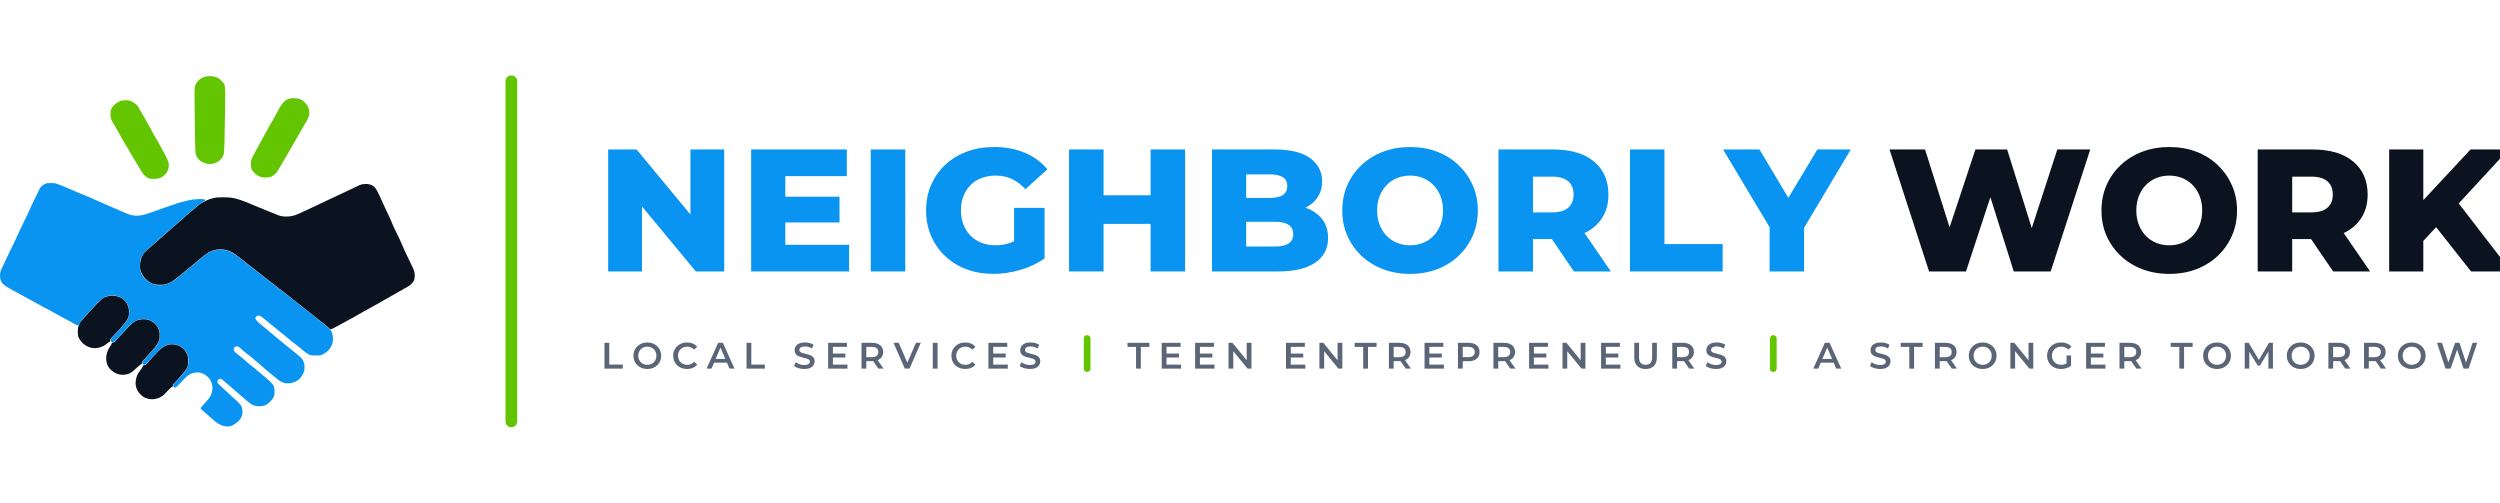
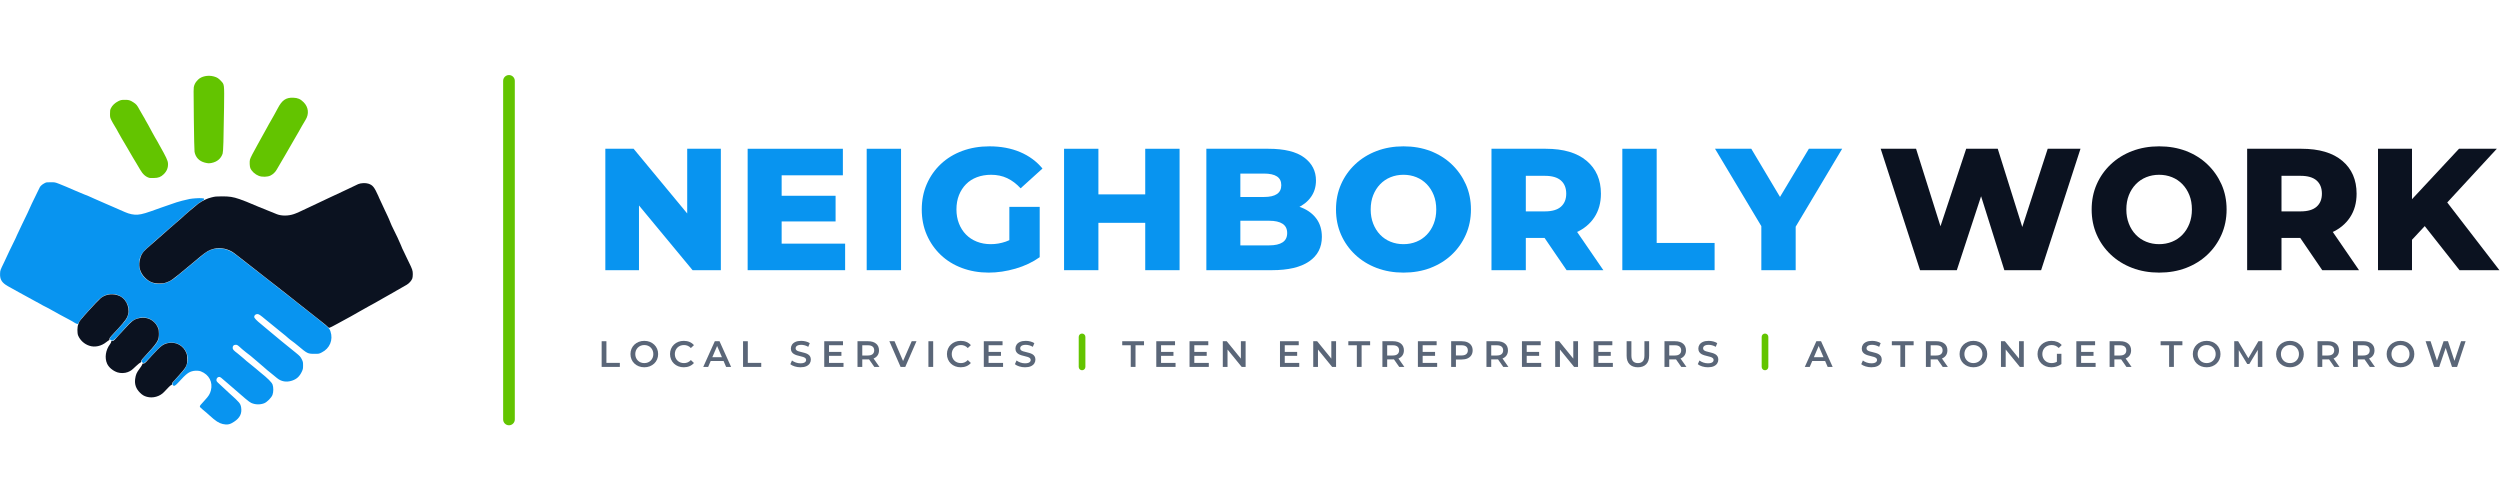
- <svg xmlns="http://www.w3.org/2000/svg" viewBox="0 0 1492 300" fill="none">
+ <svg xmlns="http://www.w3.org/2000/svg" viewBox="0 0 1499 300" fill="none">
  <g transform="translate(0 45.0) scale(0.42339) translate(-472 -55)">
    <path fill-rule="evenodd" clip-rule="evenodd" fill="#0894F0" d="M787.4 549.2 C781.9 547.9 777.3 544.9 768.9 537.2 C766.3 534.8 762.2 531.2 759.6 529.2 C756.5 526.7 755.0 525.1 755.0 524.4 C755.0 523.3 755.8 522.2 762.2 515.3 C767.4 509.7 769.3 506.7 770.6 501.8 C773.7 489.9 768.2 479.3 756.4 474.6 C754.1 473.7 749.4 473.4 746.2 474.0 C739.6 475.2 736.0 477.8 725.3 489.6 C720.1 495.3 718.6 496.1 716.8 494.1 C715.4 492.5 715.9 491.2 719.1 487.6 C720.8 485.8 723.3 483.1 724.6 481.8 C725.8 480.4 727.6 478.4 728.6 477.3 C729.5 476.2 730.8 474.7 731.4 474.0 C737.3 467.5 739.4 457.7 736.6 449.5 C732.6 437.9 721.1 431.6 709.0 434.5 C702.3 436.1 700.2 437.8 685.3 453.9 C676.4 463.5 675.7 464.0 673.6 462.0 C671.7 460.2 672.2 458.9 676.9 453.9 C696.2 433.2 697.2 431.6 697.2 421.2 C697.2 415.5 697.2 415.1 695.6 411.9 C689.7 399.8 676.4 395.0 664.0 400.6 C659.3 402.7 656.2 405.3 649.6 412.7 C632.9 431.5 631.9 432.3 628.7 430.2 C626.9 429.0 627.2 427.5 630.1 424.5 C631.6 423.0 633.6 420.7 634.7 419.5 C635.8 418.3 638.0 415.8 639.7 414.0 C650.6 402.4 653.1 398.6 654.0 392.0 C654.9 385.4 653.8 380.9 649.9 374.9 C644.7 367.1 634.1 363.3 624.4 365.8 C617.4 367.6 613.4 370.7 601.7 383.8 C599.5 386.2 595.3 390.8 592.4 394.0 C587.3 399.6 583.0 405.5 583.0 406.8 C583.0 408.1 580.3 407.5 577.7 405.8 C576.4 404.9 572.8 402.8 569.7 401.2 C561.4 396.9 552.9 392.2 546.5 388.6 C543.3 386.7 538.8 384.3 536.5 383.2 C534.1 382.1 531.2 380.5 530.0 379.7 C528.8 379.0 525.0 376.9 521.5 375.1 C518.1 373.3 513.4 370.8 511.1 369.4 C508.8 368.1 506.8 367.0 506.7 367.0 C506.5 367.0 502.7 364.9 498.3 362.4 C484.5 354.6 483.4 354.0 483.2 354.0 C483.1 354.0 481.6 353.1 480.0 352.0 C474.0 347.9 471.8 343.5 472.1 336.2 C472.3 331.4 472.2 331.8 477.9 320.0 C479.1 317.7 480.0 315.7 480.0 315.5 C480.0 315.1 489.9 294.5 492.7 289.0 C493.7 287.2 495.1 283.9 496.0 281.8 C496.9 279.6 500.3 272.4 503.5 265.9 C506.8 259.3 510.2 252.3 511.0 250.4 C511.8 248.4 514.5 242.4 517.1 237.0 C519.7 231.6 523.0 224.8 524.5 221.8 C528.6 213.2 528.6 213.1 530.5 211.3 C531.5 210.3 533.5 208.9 535.0 208.2 C537.6 206.8 538.1 206.8 543.8 206.8 C549.7 206.8 549.8 206.8 555.8 209.1 C561.8 211.5 567.9 214.0 579.5 219.1 C582.9 220.6 588.2 222.8 591.2 224.0 C596.5 226.0 598.5 226.9 605.5 230.1 C607.3 230.9 610.9 232.5 613.5 233.6 C616.1 234.7 619.5 236.2 621.0 236.9 C622.5 237.6 626.8 239.4 630.5 241.0 C640.6 245.4 646.5 248.0 648.8 249.0 C655.3 251.9 661.8 253.2 667.2 252.7 C673.3 252.2 678.7 250.6 699.5 243.0 C702.4 242.0 708.2 239.9 712.5 238.5 C716.8 237.1 720.9 235.7 721.8 235.3 C723.3 234.6 735.4 231.5 740.5 230.5 C744.7 229.7 753.9 229.1 757.6 229.4 C760.7 229.6 761.0 229.7 761.0 230.7 C761.0 231.4 760.5 232.1 759.6 232.5 C754.6 235.1 747.0 241.1 733.5 253.2 C732.5 254.0 729.8 256.4 727.5 258.5 C725.2 260.6 723.1 262.4 723.0 262.5 C722.9 262.7 719.5 265.6 715.5 269.0 C711.5 272.4 708.1 275.3 708.0 275.5 C707.9 275.6 706.1 277.2 704.0 279.0 C701.9 280.8 700.1 282.4 700.0 282.5 C699.9 282.6 698.1 284.2 696.0 286.0 C693.9 287.8 692.0 289.5 691.7 289.8 C691.4 290.0 687.7 293.3 683.6 297.0 C671.8 307.4 669.2 312.0 669.2 323.2 C669.2 331.7 672.0 337.9 678.4 343.5 C690.6 354.2 707.5 353.1 721.9 340.5 C722.6 339.8 724.3 338.5 725.5 337.5 C726.7 336.5 728.3 335.3 729.0 334.7 C731.1 332.9 757.1 311.4 760.5 308.6 C774.1 297.5 791.6 297.9 806.1 309.5 C814.4 316.0 825.6 324.7 831.9 329.6 C834.5 331.5 839.5 335.4 843.0 338.2 C849.5 343.3 857.3 349.4 867.2 357.2 C879.5 366.8 887.3 372.9 890.2 375.2 C891.9 376.6 894.9 379.0 896.8 380.5 C912.4 392.5 932.8 408.8 935.6 411.5 C938.3 414.2 939.1 415.3 940.0 418.0 C944.1 430.0 939.0 442.2 927.7 447.8 C923.8 449.8 923.8 449.8 917.5 449.8 C907.7 449.8 907.3 449.5 893.7 438.1 C891.0 435.8 887.4 433.0 885.8 431.9 C884.1 430.7 881.6 428.8 880.2 427.5 C878.9 426.2 874.3 422.4 870.0 419.0 C860.7 411.6 856.1 407.8 848.5 401.5 C840.0 394.4 838.6 393.5 836.4 393.5 C834.0 393.5 832.0 395.3 832.0 397.5 C832.0 399.1 835.5 402.8 841.8 407.8 C843.4 409.1 847.0 412.1 849.8 414.5 C856.2 420.0 861.5 424.4 870.6 431.8 C874.7 435.1 879.7 439.1 881.7 440.8 C883.7 442.4 887.7 445.6 890.5 447.9 C896.8 453.0 897.6 453.9 899.6 458.0 C901.0 461.0 901.2 461.6 901.2 466.2 C901.2 470.8 901.0 471.5 899.6 474.7 C896.3 481.8 892.4 485.5 885.5 487.8 C877.7 490.4 870.1 489.1 864.1 484.0 C862.2 482.5 858.5 479.4 855.8 477.2 C853.0 475.1 848.6 471.4 846.0 469.0 C843.3 466.7 838.8 462.8 836.0 460.4 C833.1 458.0 829.0 454.5 826.8 452.6 C824.5 450.7 821.7 448.5 820.3 447.6 C819.0 446.7 816.6 444.6 814.8 443.1 C808.5 437.3 808.1 437.0 805.8 437.0 C803.0 437.0 801.5 438.5 801.5 441.3 C801.5 443.6 802.7 444.9 808.8 449.5 C810.7 451.0 814.3 454.0 816.8 456.2 C819.2 458.5 823.0 461.6 825.2 463.3 C827.5 465.0 831.3 468.1 833.8 470.3 C836.2 472.5 839.4 475.1 840.8 476.2 C851.3 484.6 856.7 490.0 858.0 493.3 C859.4 497.2 859.4 503.9 857.9 507.9 C856.4 512.0 850.0 518.4 845.9 519.9 C840.0 522.1 833.0 521.8 827.6 519.2 C824.5 517.7 819.9 513.8 794.1 491.3 C784.4 482.8 784.0 482.5 782.4 482.5 C780.3 482.5 778.5 484.5 778.5 486.8 C778.5 488.2 778.9 489.0 780.4 490.4 C782.2 492.2 793.0 502.1 797.2 506.0 C811.4 518.7 812.6 520.2 813.5 525.8 C814.8 534.4 811.8 540.5 803.5 546.0 C797.8 549.9 793.6 550.7 787.4 549.2 Z" />
    <path fill-rule="evenodd" clip-rule="evenodd" fill="#63C400" d="M683.8 200.7 C678.5 199.3 674.3 195.6 670.5 189.0 C669.0 186.4 666.7 182.4 665.3 180.2 C662.1 175.1 659.1 169.9 652.5 158.5 C649.6 153.4 645.9 147.2 644.4 144.8 C642.9 142.3 640.8 138.6 639.7 136.5 C638.7 134.4 636.4 130.5 634.7 127.7 C632.9 124.8 630.6 120.8 629.6 118.7 C627.8 114.9 627.8 114.5 627.8 109.8 C627.8 105.3 627.9 104.4 629.1 101.9 C631.0 98.0 634.8 94.4 639.4 92.1 C642.8 90.4 643.7 90.2 647.9 90.1 C653.8 89.9 656.1 90.5 660.7 93.5 C665.3 96.6 665.8 97.1 670.0 104.8 C672.0 108.3 674.3 112.4 675.2 113.8 C676.1 115.1 677.3 117.4 678.0 118.8 C678.7 120.1 680.6 123.5 682.2 126.2 C683.8 129.0 686.2 133.5 687.6 136.2 C689.0 139.0 690.8 142.2 691.5 143.2 C692.2 144.3 693.8 147.1 695.0 149.2 C696.2 151.4 697.6 154.0 698.2 155.0 C707.2 170.9 709.7 176.2 709.9 180.1 C710.3 186.1 708.3 191.1 703.9 195.4 C699.8 199.4 696.4 200.7 690.0 200.8 C687.1 200.9 684.3 200.8 683.8 200.7 Z M838.6 197.8 C833.2 195.7 828.7 191.6 826.5 186.8 C825.6 184.6 825.2 177.5 826.0 174.7 C826.5 172.5 830.4 164.9 837.2 152.8 C837.9 151.7 839.2 149.2 840.3 147.2 C844.2 140.0 848.0 133.1 850.5 128.8 C851.9 126.4 853.0 124.3 853.0 124.2 C853.0 124.1 854.0 122.4 855.2 120.4 C858.3 115.1 862.0 108.5 865.3 102.2 C871.4 90.5 877.0 86.7 887.3 87.1 C893.6 87.3 897.4 88.9 901.9 93.4 C908.9 100.3 910.0 110.1 904.7 118.5 C902.8 121.5 896.7 132.1 894.9 135.5 C893.9 137.3 892.2 140.3 891.0 142.2 C889.1 145.4 885.2 152.1 876.0 168.2 C874.4 171.0 871.4 176.2 869.2 179.8 C867.0 183.3 864.7 187.4 864.0 188.7 C862.3 192.0 858.7 195.6 855.1 197.3 C851.0 199.4 843.3 199.6 838.6 197.8 Z M762.0 179.0 C754.0 176.9 749.0 171.6 747.5 163.7 C747.2 161.9 746.8 143.2 746.5 116.9 C746.0 73.0 746.0 72.9 747.0 69.9 C748.2 66.5 749.2 65.0 752.4 61.6 C757.2 56.7 766.7 54.7 774.9 57.0 C779.5 58.3 781.5 59.6 785.0 63.4 C789.8 68.5 789.7 67.3 789.3 100.9 C788.7 146.9 788.2 163.3 787.3 166.2 C785.0 173.2 779.6 177.9 771.6 179.5 C768.0 180.2 766.4 180.1 762.0 179.0 Z" />
    <path fill-rule="evenodd" clip-rule="evenodd" fill="#0B1220" d="M680.1 510.7 C676.0 509.6 673.5 508.1 670.1 504.7 C664.6 499.2 662.4 493.0 663.4 485.4 C664.3 479.2 665.4 476.5 669.7 470.8 C671.9 467.9 673.5 465.3 673.5 464.7 C673.5 463.7 673.8 463.5 675.2 463.5 C676.6 463.5 677.3 463.0 679.3 460.9 C680.6 459.4 684.2 455.6 687.2 452.2 C699.7 438.6 702.6 436.4 709.4 434.7 C720.7 432.0 732.1 438.1 736.0 448.9 C737.0 451.7 737.2 453.2 737.2 457.5 C737.2 466.6 735.9 468.9 723.0 483.0 C720.1 486.2 717.2 489.3 716.6 490.0 C716.0 490.7 715.5 491.9 715.5 492.6 C715.5 493.6 715.3 494.0 714.6 494.0 C714.1 494.0 712.2 495.5 710.5 497.4 C708.7 499.2 706.0 502.2 704.3 503.9 C698.4 510.2 688.6 513.0 680.1 510.7 Z M638.5 476.1 C632.0 474.0 626.1 469.1 623.7 463.8 C619.9 455.5 621.6 444.4 627.7 436.3 C628.7 435.0 629.5 433.4 629.5 432.7 C629.5 431.7 629.7 431.5 631.2 431.5 C632.6 431.5 633.3 431.1 634.8 429.4 C635.8 428.2 638.0 425.8 639.7 424.0 C641.4 422.2 645.6 417.6 649.2 413.7 C657.6 404.3 661.4 401.3 666.9 399.8 C677.1 396.8 686.6 399.8 692.7 407.6 C694.3 409.9 694.9 410.9 696.4 414.6 C696.7 415.4 697.0 418.3 697.0 421.2 C697.0 431.2 695.7 433.2 674.6 456.0 C672.6 458.1 672.0 459.1 672.0 460.4 C672.0 461.6 671.8 462.0 671.1 462.0 C670.6 462.0 667.7 464.3 664.7 467.1 C658.2 473.3 657.3 473.9 652.9 475.7 C648.8 477.3 642.9 477.5 638.5 476.1 Z M598.4 438.3 C591.4 436.0 585.6 430.7 582.7 424.0 C581.2 420.6 581.3 411.2 582.9 407.9 C583.5 406.6 584.0 405.4 584.0 405.2 C584.0 404.4 587.6 399.7 591.7 395.3 C594.2 392.5 597.0 389.4 598.0 388.3 C603.0 382.6 612.8 372.4 614.7 370.9 C622.1 364.8 633.2 363.8 642.0 368.2 C652.4 373.5 657.0 387.5 651.9 398.2 C650.2 402.0 643.9 409.4 630.1 424.0 C627.6 426.6 627.0 427.7 627.0 428.9 C627.0 429.8 626.8 430.5 626.5 430.5 C626.2 430.5 624.6 431.6 622.8 433.0 C615.5 439.0 606.2 441.0 598.4 438.3 Z M936.4 411.8 C935.9 411.1 931.5 407.4 926.6 403.6 C915.6 394.8 896.3 379.7 894.0 377.9 C893.0 377.2 891.7 376.1 891.0 375.5 C890.3 374.9 888.2 373.2 886.2 371.7 C884.3 370.2 879.1 366.2 874.8 362.7 C870.4 359.2 864.6 354.8 862.0 352.7 C859.4 350.7 853.1 345.8 848.0 341.8 C842.9 337.7 836.3 332.5 833.2 330.2 C827.4 325.8 826.1 324.8 814.0 315.2 C809.8 311.9 805.2 308.4 803.8 307.3 C795.8 301.2 784.2 298.6 775.0 301.0 C768.2 302.7 764.5 304.8 755.2 312.5 C753.0 314.3 746.0 320.2 739.5 325.6 C715.2 345.8 714.1 346.5 707.3 348.8 C703.9 350.0 702.4 350.2 697.8 350.2 C688.9 350.2 683.3 347.9 677.2 341.8 C670.8 335.3 668.2 327.3 669.7 318.5 C671.0 310.7 673.5 306.3 679.8 300.7 C689.5 292.1 693.4 288.7 702.8 280.5 C708.2 275.7 712.9 271.6 713.0 271.5 C713.1 271.3 716.5 268.4 720.5 265.0 C724.5 261.6 728.1 258.5 728.5 258.1 C732.8 253.9 749.5 239.6 752.8 237.2 C759.2 232.7 765.4 229.7 771.8 228.2 C776.7 227.0 778.2 226.8 786.2 226.8 C797.0 226.8 801.8 227.5 811.2 230.7 C817.4 232.9 821.4 234.4 838.0 241.5 C846.3 245.0 858.4 249.9 864.2 252.1 C871.0 254.7 880.3 254.6 888.2 251.9 C891.4 250.9 897.6 248.1 912.0 241.2 C916.8 239.0 922.4 236.3 924.5 235.3 C926.6 234.4 932.5 231.5 937.8 229.0 C943.0 226.5 948.3 224.0 949.6 223.5 C950.8 223.0 957.5 219.9 964.3 216.6 C971.2 213.3 977.9 210.1 979.2 209.5 C982.7 207.9 989.8 207.5 993.6 208.8 C999.8 210.8 1002.0 213.5 1007.7 226.1 C1008.4 227.7 1009.0 229.1 1009.0 229.2 C1009.0 229.3 1010.6 232.7 1012.5 236.7 C1014.4 240.7 1016.5 245.1 1017.0 246.4 C1017.6 247.7 1019.2 251.1 1020.6 254.0 C1022.0 256.9 1023.9 261.2 1024.8 263.7 C1025.8 266.2 1027.5 270.1 1028.8 272.5 C1032.5 279.6 1038.0 291.5 1039.8 296.0 C1040.6 298.3 1042.6 302.8 1044.2 305.8 C1045.7 308.9 1047.0 311.5 1047.0 311.7 C1047.0 311.8 1048.7 315.3 1050.7 319.4 C1056.0 330.1 1056.6 331.9 1056.6 337.0 C1056.6 339.4 1056.3 342.1 1055.9 343.1 C1054.7 346.3 1051.5 349.9 1048.0 352.0 C1046.2 353.0 1043.1 354.8 1041.0 356.0 C1038.9 357.3 1036.7 358.5 1036.0 358.9 C1035.3 359.2 1034.4 359.7 1034.0 360.0 C1033.6 360.3 1030.8 361.9 1027.8 363.6 C1019.3 368.3 1019.1 368.4 1013.8 371.5 C1005.2 376.5 1001.4 378.6 994.0 382.6 C988.0 385.9 985.8 387.1 981.0 389.9 C978.4 391.4 975.2 393.2 974.0 393.9 C972.8 394.6 970.3 396.0 968.5 397.0 C966.7 398.0 964.1 399.4 962.8 400.1 C961.4 400.8 955.6 404.0 949.8 407.2 C944.1 410.4 938.9 413.0 938.3 413.0 C937.7 413.0 936.9 412.4 936.4 411.8 Z" />
  </g>
  <rect x="301.681" y="45.0" width="7" height="210" rx="3.5" fill="#63C400" />
  <g fill="#0894F0">
    <g transform="translate(355.68 162.00) scale(0.104 -0.104)">
      <path d="M70 0V700H233L619 234H542V700H736V0H573L187 466H264V0Z" />
    </g>
    <g transform="translate(441.01 162.00) scale(0.104 -0.104)">
      <path d="M70 0V700H619V547H266V153H632V0ZM252 281V429H577V281Z" />
    </g>
    <g transform="translate(512.39 162.00) scale(0.104 -0.104)">
      <path d="M70 0V700H268V0Z" />
    </g>
    <g transform="translate(549.15 162.00) scale(0.104 -0.104)">
      <path d="M420 -14Q337 -14 266.0 12.5Q195 39 143.5 88.0Q92 137 63.0 203.5Q34 270 34 350Q34 430 63.0 496.5Q92 563 144.0 612.0Q196 661 267.5 687.5Q339 714 424 714Q523 714 601.0 681.0Q679 648 730 586L604 472Q568 511 526.5 530.5Q485 550 434 550Q389 550 352.0 536.0Q315 522 289.0 495.5Q263 469 248.5 432.5Q234 396 234 350Q234 306 248.5 269.0Q263 232 289.0 205.5Q315 179 351.5 164.5Q388 150 432 150Q476 150 518.0 164.5Q560 179 603 214L714 75Q654 32 575.0 9.0Q496 -14 420 -14ZM714 75 539 101V365H714Z" />
    </g>
    <g transform="translate(630.73 162.00) scale(0.104 -0.104)">
      <path d="M538 0V700H736V0ZM70 0V700H268V0ZM254 273V437H552V273Z" />
    </g>
    <g transform="translate(716.05 162.00) scale(0.104 -0.104)">
      <path d="M70 0V700H428Q566 700 634.0 649.5Q702 599 702 517Q702 463 673.5 422.5Q645 382 593.5 358.5Q542 335 471 335L491 383Q565 383 620.0 360.5Q675 338 705.5 295.5Q736 253 736 192Q736 101 662.5 50.5Q589 0 448 0ZM266 143H432Q483 143 509.5 160.5Q536 178 536 214Q536 250 509.5 267.5Q483 285 432 285H252V422H402Q452 422 477.0 439.0Q502 456 502 490Q502 524 477.0 540.5Q452 557 402 557H266Z" />
    </g>
    <g transform="translate(797.53 162.00) scale(0.104 -0.104)">
      <path d="M423 -14Q339 -14 268.0 13.0Q197 40 144.5 89.5Q92 139 63.0 205.0Q34 271 34 350Q34 429 63.0 495.0Q92 561 144.5 610.5Q197 660 268.0 687.0Q339 714 423 714Q508 714 578.5 687.0Q649 660 701.0 610.5Q753 561 782.5 495.0Q812 429 812 350Q812 271 782.5 204.5Q753 138 701.0 89.0Q649 40 578.5 13.0Q508 -14 423 -14ZM423 150Q463 150 497.5 164.0Q532 178 557.5 204.5Q583 231 597.5 268.0Q612 305 612 350Q612 396 597.5 432.5Q583 469 557.5 495.5Q532 522 497.5 536.0Q463 550 423 550Q383 550 348.5 536.0Q314 522 288.5 495.5Q263 469 248.5 432.5Q234 396 234 350Q234 305 248.5 268.0Q263 231 288.5 204.5Q314 178 348.5 164.0Q383 150 423 150Z" />
    </g>
    <g transform="translate(887.01 162.00) scale(0.104 -0.104)">
      <path d="M70 0V700H383Q536 700 618.5 630.5Q701 561 701 441Q701 362 663.0 304.5Q625 247 555.5 216.5Q486 186 390 186H180L268 269V0ZM503 0 329 255H540L715 0ZM268 248 180 339H378Q440 339 470.5 366.0Q501 393 501 441Q501 490 470.5 517.0Q440 544 378 544H180L268 635Z" />
    </g>
    <g transform="translate(965.47 162.00) scale(0.104 -0.104)">
      <path d="M70 0V700H268V157H602V0Z" />
    </g>
    <g transform="translate(1030.41 162.00) scale(0.104 -0.104)">
      <path d="M247 0V296L293 177L-20 700H189L415 321H294L521 700H713L401 177L445 296V0Z" />
    </g>
  </g>
  <g fill="#0B1220">
    <g transform="translate(1125.99 162.00) scale(0.104 -0.104)">
      <path d="M243 0 16 700H220L411 94H308L509 700H691L881 94H782L979 700H1168L941 0H729L567 515H624L455 0Z" />
    </g>
    <g transform="translate(1250.62 162.00) scale(0.104 -0.104)">
      <path d="M423 -14Q339 -14 268.0 13.0Q197 40 144.5 89.5Q92 139 63.0 205.0Q34 271 34 350Q34 429 63.0 495.0Q92 561 144.5 610.5Q197 660 268.0 687.0Q339 714 423 714Q508 714 578.5 687.0Q649 660 701.0 610.5Q753 561 782.5 495.0Q812 429 812 350Q812 271 782.5 204.5Q753 138 701.0 89.0Q649 40 578.5 13.0Q508 -14 423 -14ZM423 150Q463 150 497.5 164.0Q532 178 557.5 204.5Q583 231 597.5 268.0Q612 305 612 350Q612 396 597.5 432.5Q583 469 557.5 495.5Q532 522 497.5 536.0Q463 550 423 550Q383 550 348.5 536.0Q314 522 288.5 495.5Q263 469 248.5 432.5Q234 396 234 350Q234 305 248.5 268.0Q263 231 288.5 204.5Q314 178 348.5 164.0Q383 150 423 150Z" />
    </g>
    <g transform="translate(1340.11 162.00) scale(0.104 -0.104)">
      <path d="M70 0V700H383Q536 700 618.5 630.5Q701 561 701 441Q701 362 663.0 304.5Q625 247 555.5 216.5Q486 186 390 186H180L268 269V0ZM503 0 329 255H540L715 0ZM268 248 180 339H378Q440 339 470.5 366.0Q501 393 501 441Q501 490 470.5 517.0Q440 544 378 544H180L268 635Z" />
    </g>
    <g transform="translate(1418.57 162.00) scale(0.104 -0.104)">
      <path d="M247 155 236 377 537 700H755L455 375L345 260ZM70 0V700H266V0ZM540 0 312 289 441 427 770 0Z" />
    </g>
    <g transform="translate(1498.27 162.00) scale(0.104 -0.104)">
      <path d="M316 -14Q230 -14 150.5 7.5Q71 29 21 63L86 209Q133 179 194.5 159.5Q256 140 317 140Q358 140 383.0 147.5Q408 155 419.5 167.5Q431 180 431 197Q431 221 409.0 235.0Q387 249 352.0 258.0Q317 267 274.5 276.0Q232 285 189.5 299.0Q147 313 112.0 335.5Q77 358 55.0 394.5Q33 431 33 487Q33 550 67.5 601.0Q102 652 171.0 683.0Q240 714 343 714Q412 714 478.5 698.5Q545 683 597 653L536 506Q486 533 437.0 546.5Q388 560 342 560Q301 560 276.0 551.5Q251 543 240.0 529.0Q229 515 229 497Q229 474 250.5 460.5Q272 447 307.5 438.5Q343 430 385.5 421.0Q428 412 470.5 398.5Q513 385 548.0 362.5Q583 340 604.5 303.5Q626 267 626 212Q626 151 591.5 99.5Q557 48 488.5 17.0Q420 -14 316 -14Z" />
    </g>
  </g>
  <g fill="#5A6678">
    <g transform="translate(358.68 220.00) scale(0.022 -0.022)">
      <path d="M94 0V700H224V110H590V0Z" />
    </g>
    <g transform="translate(377.06 220.00) scale(0.022 -0.022)">
      <path d="M422 -10Q340 -10 271.0 17.0Q202 44 151.0 92.5Q100 141 72.0 206.5Q44 272 44 350Q44 428 72.0 493.5Q100 559 151.0 607.5Q202 656 271.0 683.0Q340 710 421 710Q503 710 571.5 683.0Q640 656 691.0 607.5Q742 559 770.0 493.5Q798 428 798 350Q798 272 770.0 206.0Q742 140 691.0 92.0Q640 44 571.5 17.0Q503 -10 422 -10ZM421 104Q474 104 519.0 122.0Q564 140 597.0 173.5Q630 207 648.5 251.5Q667 296 667 350Q667 404 648.5 448.5Q630 493 597.0 526.5Q564 560 519.0 578.0Q474 596 421 596Q368 596 323.5 578.0Q279 560 245.5 526.5Q212 493 193.5 448.5Q175 404 175 350Q175 297 193.5 252.0Q212 207 245.0 173.5Q278 140 323.0 122.0Q368 104 421 104Z" />
    </g>
    <g transform="translate(400.78 220.00) scale(0.022 -0.022)">
      <path d="M418 -10Q338 -10 269.5 16.5Q201 43 150.5 91.5Q100 140 72.0 206.0Q44 272 44 350Q44 428 72.0 494.0Q100 560 151.0 608.5Q202 657 270.0 683.5Q338 710 419 710Q505 710 576.0 680.5Q647 651 696 593L612 514Q574 555 527.0 575.5Q480 596 425 596Q370 596 324.5 578.0Q279 560 245.5 527.0Q212 494 193.5 449.0Q175 404 175 350Q175 296 193.5 251.0Q212 206 245.5 173.0Q279 140 324.5 122.0Q370 104 425 104Q480 104 527.0 124.5Q574 145 612 187L696 107Q647 50 576.0 20.0Q505 -10 418 -10Z" />
    </g>
    <g transform="translate(421.78 220.00) scale(0.022 -0.022)">
      <path d="M-5 0 310 700H438L754 0H618L347 631H399L129 0ZM140 162 175 264H553L588 162Z" />
    </g>
    <g transform="translate(443.46 220.00) scale(0.022 -0.022)">
      <path d="M94 0V700H224V110H590V0Z" />
    </g>
    <g transform="translate(473.11 220.00) scale(0.022 -0.022)">
      <path d="M311 -10Q229 -10 154.0 13.5Q79 37 35 74L80 175Q122 142 184.0 120.0Q246 98 311 98Q366 98 400.0 110.0Q434 122 450.0 142.5Q466 163 466 189Q466 221 443.0 240.5Q420 260 383.5 271.5Q347 283 302.5 293.0Q258 303 213.5 316.5Q169 330 132.5 351.5Q96 373 73.0 409.0Q50 445 50 501Q50 558 80.5 605.5Q111 653 173.5 681.5Q236 710 332 710Q395 710 457.0 694.0Q519 678 565 648L524 547Q477 575 427.0 588.5Q377 602 331 602Q277 602 243.5 589.0Q210 576 194.5 555.0Q179 534 179 507Q179 475 201.5 455.5Q224 436 260.5 425.0Q297 414 342.0 403.5Q387 393 431.5 380.0Q476 367 512.5 346.0Q549 325 571.5 289.0Q594 253 594 198Q594 142 563.5 94.5Q533 47 470.0 18.5Q407 -10 311 -10Z" />
    </g>
    <g transform="translate(492.15 220.00) scale(0.022 -0.022)">
      <path d="M94 0V700H605V591H224V109H619V0ZM214 302V409H562V302Z" />
    </g>
    <g transform="translate(512.09 220.00) scale(0.022 -0.022)">
      <path d="M94 0V700H381Q521 700 600.5 634.0Q680 568 680 451Q680 374 644.0 318.5Q608 263 541.5 233.5Q475 204 382 204H166L224 263V0ZM552 0 375 254H514L692 0ZM224 249 166 311H376Q462 311 505.5 348.0Q549 385 549 451Q549 518 505.5 554.0Q462 590 376 590H166L224 654Z" />
    </g>
    <g transform="translate(533.37 220.00) scale(0.022 -0.022)">
      <path d="M301 0 -5 700H136L409 67H328L604 700H734L429 0Z" />
    </g>
    <g transform="translate(554.61 220.00) scale(0.022 -0.022)">
      <path d="M94 0V700H224V0Z" />
    </g>
    <g transform="translate(566.82 220.00) scale(0.022 -0.022)">
      <path d="M418 -10Q338 -10 269.5 16.5Q201 43 150.5 91.5Q100 140 72.0 206.0Q44 272 44 350Q44 428 72.0 494.0Q100 560 151.0 608.5Q202 657 270.0 683.5Q338 710 419 710Q505 710 576.0 680.5Q647 651 696 593L612 514Q574 555 527.0 575.5Q480 596 425 596Q370 596 324.5 578.0Q279 560 245.5 527.0Q212 494 193.5 449.0Q175 404 175 350Q175 296 193.5 251.0Q212 206 245.5 173.0Q279 140 324.5 122.0Q370 104 425 104Q480 104 527.0 124.5Q574 145 612 187L696 107Q647 50 576.0 20.0Q505 -10 418 -10Z" />
    </g>
    <g transform="translate(587.82 220.00) scale(0.022 -0.022)">
      <path d="M94 0V700H605V591H224V109H619V0ZM214 302V409H562V302Z" />
    </g>
    <g transform="translate(607.76 220.00) scale(0.022 -0.022)">
      <path d="M311 -10Q229 -10 154.0 13.5Q79 37 35 74L80 175Q122 142 184.0 120.0Q246 98 311 98Q366 98 400.0 110.0Q434 122 450.0 142.5Q466 163 466 189Q466 221 443.0 240.5Q420 260 383.5 271.5Q347 283 302.5 293.0Q258 303 213.5 316.5Q169 330 132.5 351.5Q96 373 73.0 409.0Q50 445 50 501Q50 558 80.5 605.5Q111 653 173.5 681.5Q236 710 332 710Q395 710 457.0 694.0Q519 678 565 648L524 547Q477 575 427.0 588.5Q377 602 331 602Q277 602 243.5 589.0Q210 576 194.5 555.0Q179 534 179 507Q179 475 201.5 455.5Q224 436 260.5 425.0Q297 414 342.0 403.5Q387 393 431.5 380.0Q476 367 512.5 346.0Q549 325 571.5 289.0Q594 253 594 198Q594 142 563.5 94.5Q533 47 470.0 18.5Q407 -10 311 -10Z" />
    </g>
  </g>
  <rect x="646.8" y="200.0" width="4" height="22" rx="2" fill="#63C400" />
  <g fill="#5A6678">
    <g transform="translate(672.80 220.00) scale(0.022 -0.022)">
      <path d="M236 0V590H4V700H598V590H366V0Z" />
    </g>
    <g transform="translate(691.24 220.00) scale(0.022 -0.022)">
      <path d="M94 0V700H605V591H224V109H619V0ZM214 302V409H562V302Z" />
    </g>
    <g transform="translate(711.18 220.00) scale(0.022 -0.022)">
      <path d="M94 0V700H605V591H224V109H619V0ZM214 302V409H562V302Z" />
    </g>
    <g transform="translate(731.12 220.00) scale(0.022 -0.022)">
      <path d="M94 0V700H201L640 161H587V700H716V0H609L170 539H223V0Z" />
    </g>
    <g transform="translate(765.41 220.00) scale(0.022 -0.022)">
      <path d="M94 0V700H605V591H224V109H619V0ZM214 302V409H562V302Z" />
    </g>
    <g transform="translate(785.35 220.00) scale(0.022 -0.022)">
      <path d="M94 0V700H201L640 161H587V700H716V0H609L170 539H223V0Z" />
    </g>
    <g transform="translate(808.37 220.00) scale(0.022 -0.022)">
      <path d="M236 0V590H4V700H598V590H366V0Z" />
    </g>
    <g transform="translate(826.82 220.00) scale(0.022 -0.022)">
      <path d="M94 0V700H381Q521 700 600.5 634.0Q680 568 680 451Q680 374 644.0 318.5Q608 263 541.5 233.5Q475 204 382 204H166L224 263V0ZM552 0 375 254H514L692 0ZM224 249 166 311H376Q462 311 505.5 348.0Q549 385 549 451Q549 518 505.5 554.0Q462 590 376 590H166L224 654Z" />
    </g>
    <g transform="translate(848.10 220.00) scale(0.022 -0.022)">
      <path d="M94 0V700H605V591H224V109H619V0ZM214 302V409H562V302Z" />
    </g>
    <g transform="translate(868.04 220.00) scale(0.022 -0.022)">
      <path d="M94 0V700H382Q475 700 541.5 670.0Q608 640 644.0 584.0Q680 528 680 451Q680 374 644.0 318.0Q608 262 541.5 232.0Q475 202 382 202H166L224 263V0ZM224 249 166 312H376Q462 312 505.5 348.5Q549 385 549 451Q549 518 505.5 554.0Q462 590 376 590H166L224 654Z" />
    </g>
    <g transform="translate(889.21 220.00) scale(0.022 -0.022)">
      <path d="M94 0V700H381Q521 700 600.5 634.0Q680 568 680 451Q680 374 644.0 318.5Q608 263 541.5 233.5Q475 204 382 204H166L224 263V0ZM552 0 375 254H514L692 0ZM224 249 166 311H376Q462 311 505.5 348.0Q549 385 549 451Q549 518 505.5 554.0Q462 590 376 590H166L224 654Z" />
    </g>
    <g transform="translate(910.49 220.00) scale(0.022 -0.022)">
      <path d="M94 0V700H605V591H224V109H619V0ZM214 302V409H562V302Z" />
    </g>
    <g transform="translate(930.43 220.00) scale(0.022 -0.022)">
      <path d="M94 0V700H201L640 161H587V700H716V0H609L170 539H223V0Z" />
    </g>
    <g transform="translate(953.45 220.00) scale(0.022 -0.022)">
      <path d="M94 0V700H605V591H224V109H619V0ZM214 302V409H562V302Z" />
    </g>
    <g transform="translate(973.39 220.00) scale(0.022 -0.022)">
      <path d="M395 -10Q251 -10 169.5 71.0Q88 152 88 305V700H218V310Q218 202 264.5 153.0Q311 104 396 104Q481 104 527.0 153.0Q573 202 573 310V700H701V305Q701 152 619.5 71.0Q538 -10 395 -10Z" />
    </g>
    <g transform="translate(995.95 220.00) scale(0.022 -0.022)">
      <path d="M94 0V700H381Q521 700 600.5 634.0Q680 568 680 451Q680 374 644.0 318.5Q608 263 541.5 233.5Q475 204 382 204H166L224 263V0ZM552 0 375 254H514L692 0ZM224 249 166 311H376Q462 311 505.5 348.0Q549 385 549 451Q549 518 505.5 554.0Q462 590 376 590H166L224 654Z" />
    </g>
    <g transform="translate(1017.23 220.00) scale(0.022 -0.022)">
      <path d="M311 -10Q229 -10 154.0 13.5Q79 37 35 74L80 175Q122 142 184.0 120.0Q246 98 311 98Q366 98 400.0 110.0Q434 122 450.0 142.5Q466 163 466 189Q466 221 443.0 240.5Q420 260 383.5 271.5Q347 283 302.5 293.0Q258 303 213.5 316.5Q169 330 132.5 351.5Q96 373 73.0 409.0Q50 445 50 501Q50 558 80.5 605.5Q111 653 173.5 681.5Q236 710 332 710Q395 710 457.0 694.0Q519 678 565 648L524 547Q477 575 427.0 588.5Q377 602 331 602Q277 602 243.5 589.0Q210 576 194.5 555.0Q179 534 179 507Q179 475 201.5 455.5Q224 436 260.5 425.0Q297 414 342.0 403.5Q387 393 431.5 380.0Q476 367 512.5 346.0Q549 325 571.5 289.0Q594 253 594 198Q594 142 563.5 94.5Q533 47 470.0 18.5Q407 -10 311 -10Z" />
    </g>
  </g>
  <rect x="1056.3" y="200.0" width="4" height="22" rx="2" fill="#63C400" />
  <g fill="#5A6678">
    <g transform="translate(1082.27 220.00) scale(0.022 -0.022)">
      <path d="M-5 0 310 700H438L754 0H618L347 631H399L129 0ZM140 162 175 264H553L588 162Z" />
    </g>
    <g transform="translate(1115.22 220.00) scale(0.022 -0.022)">
      <path d="M311 -10Q229 -10 154.0 13.5Q79 37 35 74L80 175Q122 142 184.0 120.0Q246 98 311 98Q366 98 400.0 110.0Q434 122 450.0 142.5Q466 163 466 189Q466 221 443.0 240.5Q420 260 383.5 271.5Q347 283 302.5 293.0Q258 303 213.5 316.5Q169 330 132.5 351.5Q96 373 73.0 409.0Q50 445 50 501Q50 558 80.5 605.5Q111 653 173.5 681.5Q236 710 332 710Q395 710 457.0 694.0Q519 678 565 648L524 547Q477 575 427.0 588.5Q377 602 331 602Q277 602 243.5 589.0Q210 576 194.5 555.0Q179 534 179 507Q179 475 201.5 455.5Q224 436 260.5 425.0Q297 414 342.0 403.5Q387 393 431.5 380.0Q476 367 512.5 346.0Q549 325 571.5 289.0Q594 253 594 198Q594 142 563.5 94.5Q533 47 470.0 18.5Q407 -10 311 -10Z" />
    </g>
    <g transform="translate(1134.26 220.00) scale(0.022 -0.022)">
      <path d="M236 0V590H4V700H598V590H366V0Z" />
    </g>
    <g transform="translate(1152.70 220.00) scale(0.022 -0.022)">
      <path d="M94 0V700H381Q521 700 600.5 634.0Q680 568 680 451Q680 374 644.0 318.5Q608 263 541.5 233.5Q475 204 382 204H166L224 263V0ZM552 0 375 254H514L692 0ZM224 249 166 311H376Q462 311 505.5 348.0Q549 385 549 451Q549 518 505.5 554.0Q462 590 376 590H166L224 654Z" />
    </g>
    <g transform="translate(1173.99 220.00) scale(0.022 -0.022)">
      <path d="M422 -10Q340 -10 271.0 17.0Q202 44 151.0 92.5Q100 141 72.0 206.5Q44 272 44 350Q44 428 72.0 493.5Q100 559 151.0 607.5Q202 656 271.0 683.0Q340 710 421 710Q503 710 571.5 683.0Q640 656 691.0 607.5Q742 559 770.0 493.5Q798 428 798 350Q798 272 770.0 206.0Q742 140 691.0 92.0Q640 44 571.5 17.0Q503 -10 422 -10ZM421 104Q474 104 519.0 122.0Q564 140 597.0 173.5Q630 207 648.5 251.5Q667 296 667 350Q667 404 648.5 448.5Q630 493 597.0 526.5Q564 560 519.0 578.0Q474 596 421 596Q368 596 323.5 578.0Q279 560 245.5 526.5Q212 493 193.5 448.5Q175 404 175 350Q175 297 193.5 252.0Q212 207 245.0 173.5Q278 140 323.0 122.0Q368 104 421 104Z" />
    </g>
    <g transform="translate(1197.71 220.00) scale(0.022 -0.022)">
      <path d="M94 0V700H201L640 161H587V700H716V0H609L170 539H223V0Z" />
    </g>
    <g transform="translate(1220.73 220.00) scale(0.022 -0.022)">
      <path d="M421 -10Q339 -10 270.5 16.5Q202 43 151.0 91.5Q100 140 72.0 206.0Q44 272 44 350Q44 428 72.0 494.0Q100 560 151.5 608.5Q203 657 272.0 683.5Q341 710 423 710Q512 710 583.5 681.0Q655 652 704 596L622 516Q581 557 533.5 576.5Q486 596 429 596Q374 596 327.0 578.0Q280 560 246.0 527.0Q212 494 193.5 449.0Q175 404 175 350Q175 297 193.5 252.0Q212 207 246.0 173.5Q280 140 326.0 122.0Q372 104 428 104Q480 104 528.5 120.5Q577 137 621 176L695 79Q640 35 567.5 12.5Q495 -10 421 -10ZM695 79 572 96V358H695Z" />
    </g>
    <g transform="translate(1242.91 220.00) scale(0.022 -0.022)">
      <path d="M94 0V700H605V591H224V109H619V0ZM214 302V409H562V302Z" />
    </g>
    <g transform="translate(1262.85 220.00) scale(0.022 -0.022)">
      <path d="M94 0V700H381Q521 700 600.5 634.0Q680 568 680 451Q680 374 644.0 318.5Q608 263 541.5 233.5Q475 204 382 204H166L224 263V0ZM552 0 375 254H514L692 0ZM224 249 166 311H376Q462 311 505.5 348.0Q549 385 549 451Q549 518 505.5 554.0Q462 590 376 590H166L224 654Z" />
    </g>
    <g transform="translate(1295.41 220.00) scale(0.022 -0.022)">
      <path d="M236 0V590H4V700H598V590H366V0Z" />
    </g>
    <g transform="translate(1313.85 220.00) scale(0.022 -0.022)">
      <path d="M422 -10Q340 -10 271.0 17.0Q202 44 151.0 92.5Q100 141 72.0 206.5Q44 272 44 350Q44 428 72.0 493.5Q100 559 151.0 607.5Q202 656 271.0 683.0Q340 710 421 710Q503 710 571.5 683.0Q640 656 691.0 607.5Q742 559 770.0 493.5Q798 428 798 350Q798 272 770.0 206.0Q742 140 691.0 92.0Q640 44 571.5 17.0Q503 -10 422 -10ZM421 104Q474 104 519.0 122.0Q564 140 597.0 173.5Q630 207 648.5 251.5Q667 296 667 350Q667 404 648.5 448.5Q630 493 597.0 526.5Q564 560 519.0 578.0Q474 596 421 596Q368 596 323.5 578.0Q279 560 245.5 526.5Q212 493 193.5 448.5Q175 404 175 350Q175 297 193.5 252.0Q212 207 245.0 173.5Q278 140 323.0 122.0Q368 104 421 104Z" />
    </g>
    <g transform="translate(1337.58 220.00) scale(0.022 -0.022)">
      <path d="M94 0V700H201L507 189H451L752 700H859L860 0H737L736 507H762L506 80H448L188 507H218V0Z" />
    </g>
    <g transform="translate(1363.79 220.00) scale(0.022 -0.022)">
      <path d="M422 -10Q340 -10 271.0 17.0Q202 44 151.0 92.5Q100 141 72.0 206.5Q44 272 44 350Q44 428 72.0 493.5Q100 559 151.0 607.5Q202 656 271.0 683.0Q340 710 421 710Q503 710 571.5 683.0Q640 656 691.0 607.5Q742 559 770.0 493.5Q798 428 798 350Q798 272 770.0 206.0Q742 140 691.0 92.0Q640 44 571.5 17.0Q503 -10 422 -10ZM421 104Q474 104 519.0 122.0Q564 140 597.0 173.5Q630 207 648.5 251.5Q667 296 667 350Q667 404 648.5 448.5Q630 493 597.0 526.5Q564 560 519.0 578.0Q474 596 421 596Q368 596 323.5 578.0Q279 560 245.5 526.5Q212 493 193.5 448.5Q175 404 175 350Q175 297 193.5 252.0Q212 207 245.0 173.5Q278 140 323.0 122.0Q368 104 421 104Z" />
    </g>
    <g transform="translate(1387.51 220.00) scale(0.022 -0.022)">
      <path d="M94 0V700H381Q521 700 600.5 634.0Q680 568 680 451Q680 374 644.0 318.5Q608 263 541.5 233.5Q475 204 382 204H166L224 263V0ZM552 0 375 254H514L692 0ZM224 249 166 311H376Q462 311 505.5 348.0Q549 385 549 451Q549 518 505.5 554.0Q462 590 376 590H166L224 654Z" />
    </g>
    <g transform="translate(1408.79 220.00) scale(0.022 -0.022)">
      <path d="M94 0V700H381Q521 700 600.5 634.0Q680 568 680 451Q680 374 644.0 318.5Q608 263 541.5 233.5Q475 204 382 204H166L224 263V0ZM552 0 375 254H514L692 0ZM224 249 166 311H376Q462 311 505.5 348.0Q549 385 549 451Q549 518 505.5 554.0Q462 590 376 590H166L224 654Z" />
    </g>
    <g transform="translate(1430.07 220.00) scale(0.022 -0.022)">
      <path d="M422 -10Q340 -10 271.0 17.0Q202 44 151.0 92.5Q100 141 72.0 206.5Q44 272 44 350Q44 428 72.0 493.5Q100 559 151.0 607.5Q202 656 271.0 683.0Q340 710 421 710Q503 710 571.5 683.0Q640 656 691.0 607.5Q742 559 770.0 493.5Q798 428 798 350Q798 272 770.0 206.0Q742 140 691.0 92.0Q640 44 571.5 17.0Q503 -10 422 -10ZM421 104Q474 104 519.0 122.0Q564 140 597.0 173.5Q630 207 648.5 251.5Q667 296 667 350Q667 404 648.5 448.5Q630 493 597.0 526.5Q564 560 519.0 578.0Q474 596 421 596Q368 596 323.5 578.0Q279 560 245.5 526.5Q212 493 193.5 448.5Q175 404 175 350Q175 297 193.5 252.0Q212 207 245.0 173.5Q278 140 323.0 122.0Q368 104 421 104Z" />
    </g>
    <g transform="translate(1453.80 220.00) scale(0.022 -0.022)">
      <path d="M259 0 27 700H162L369 67H302L517 700H637L846 67H781L993 700H1117L885 0H747L556 571H592L398 0Z" />
    </g>
  </g>
</svg>
